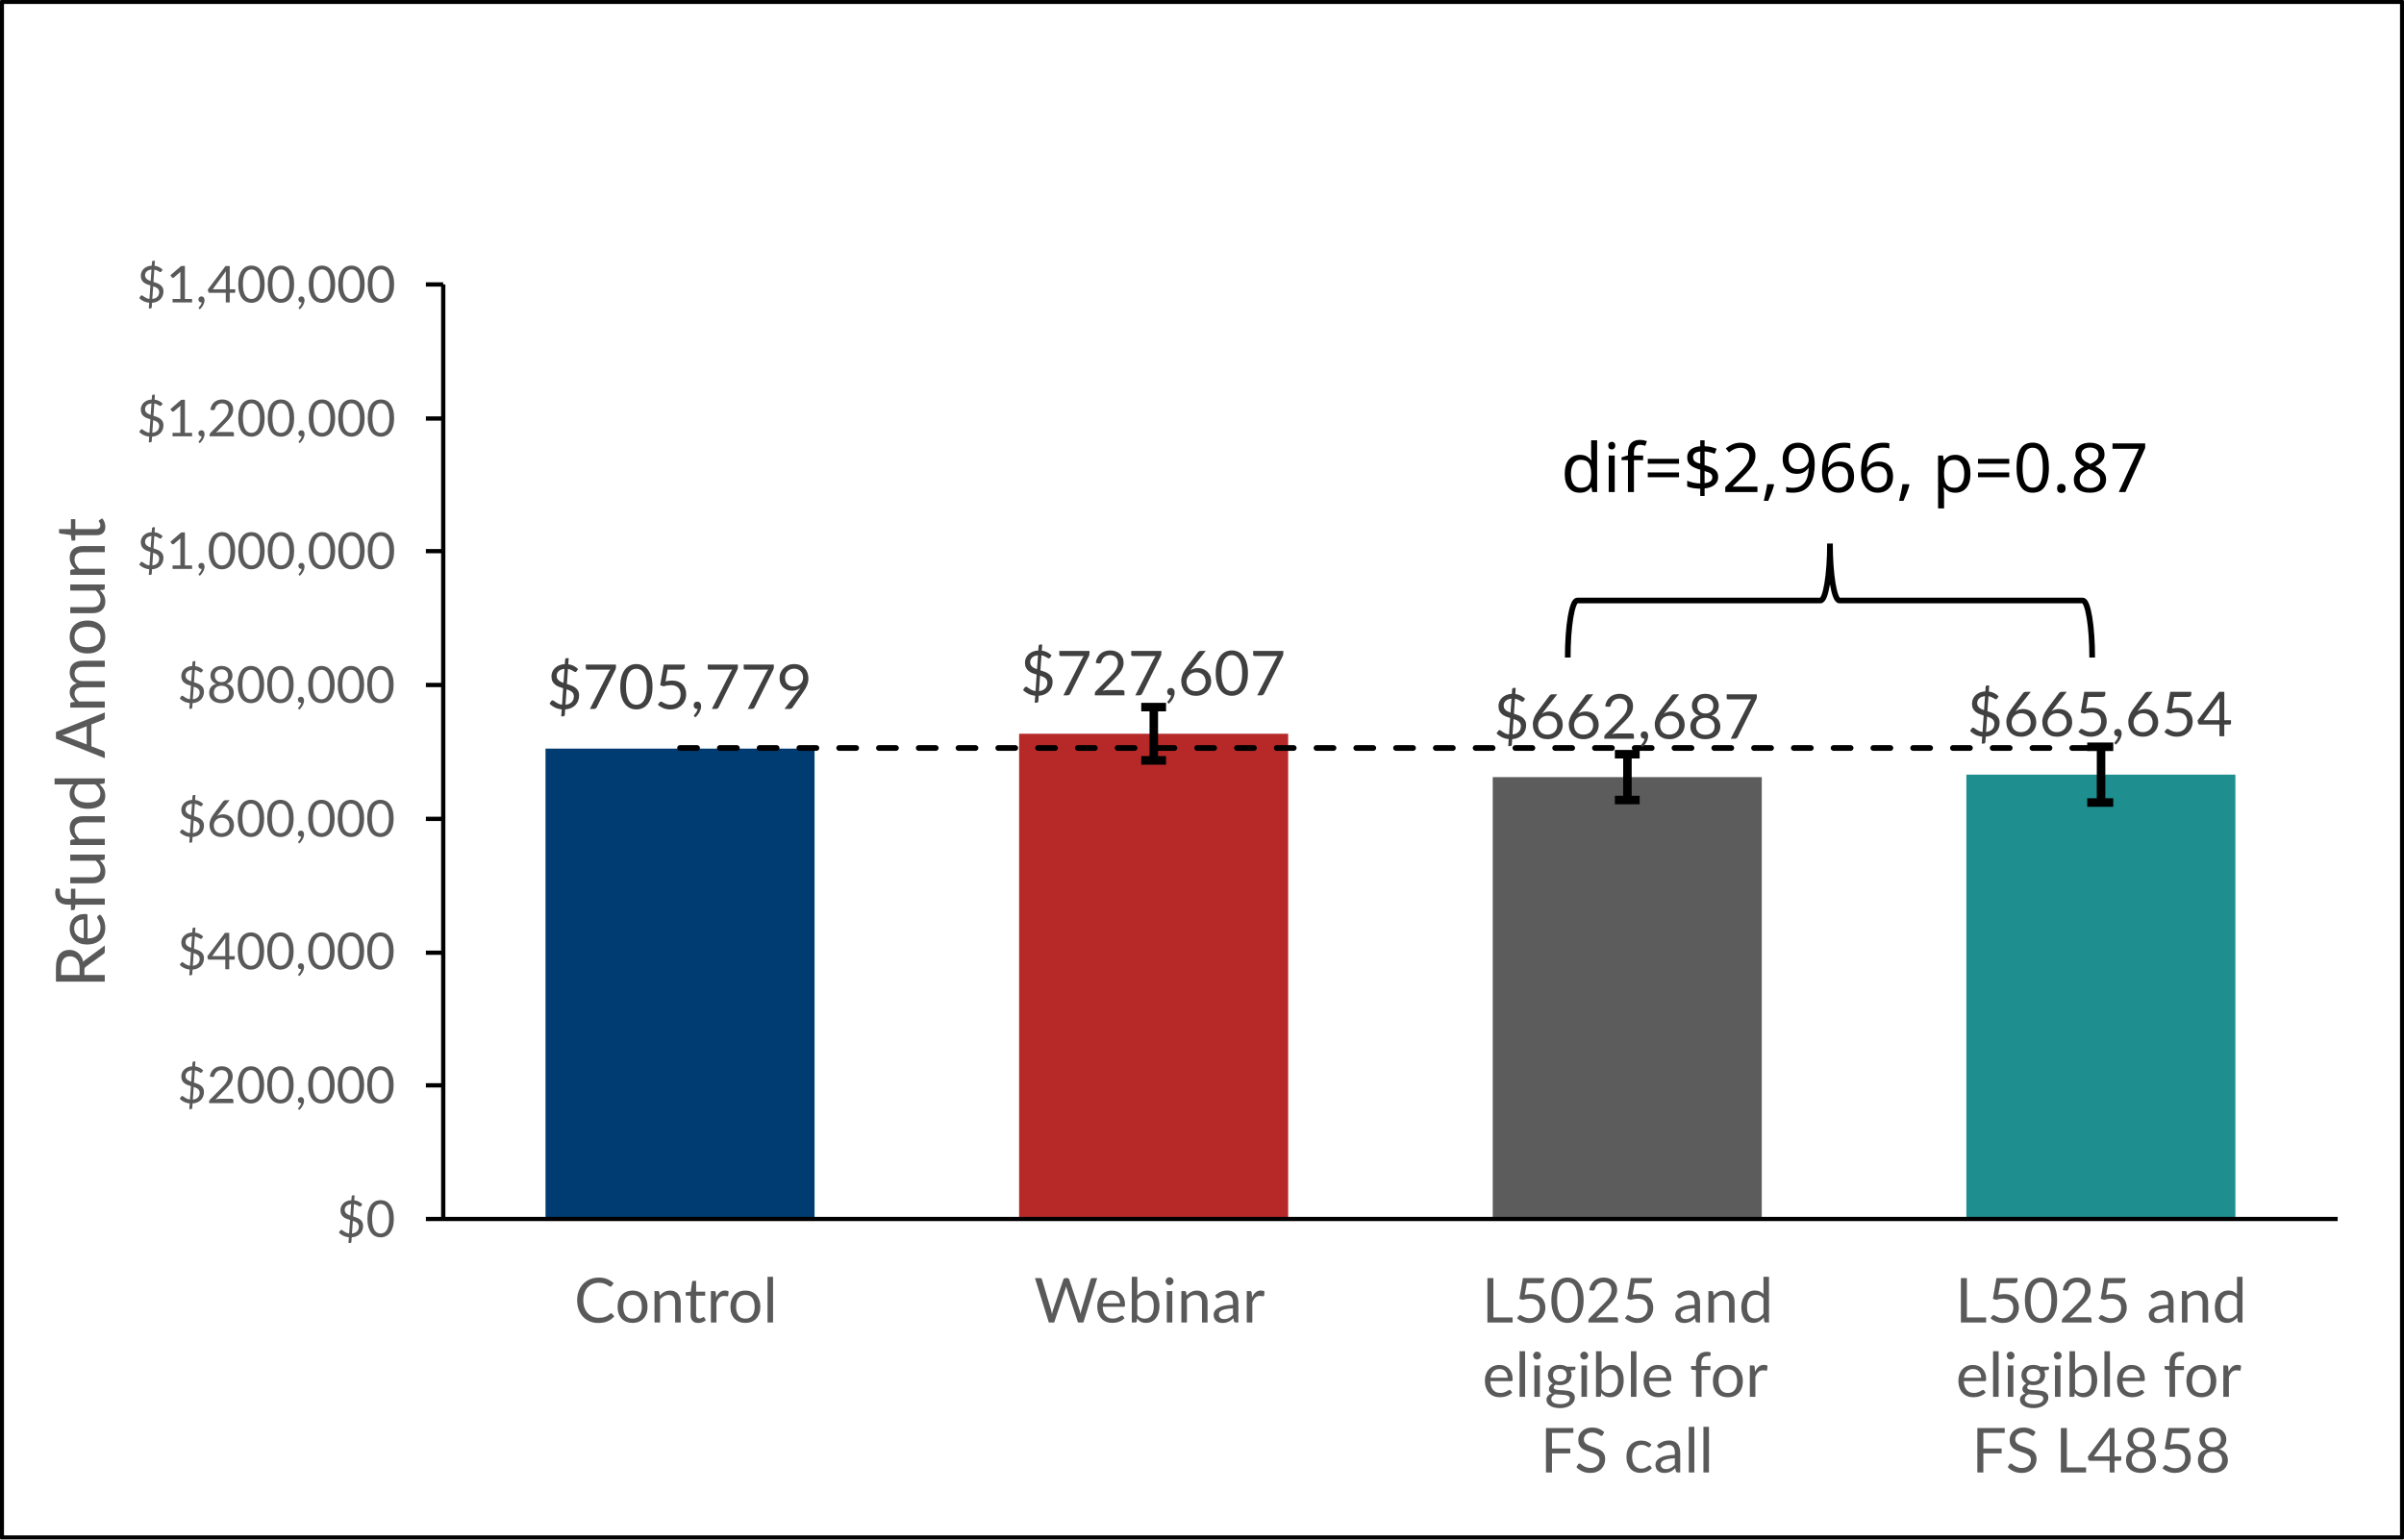
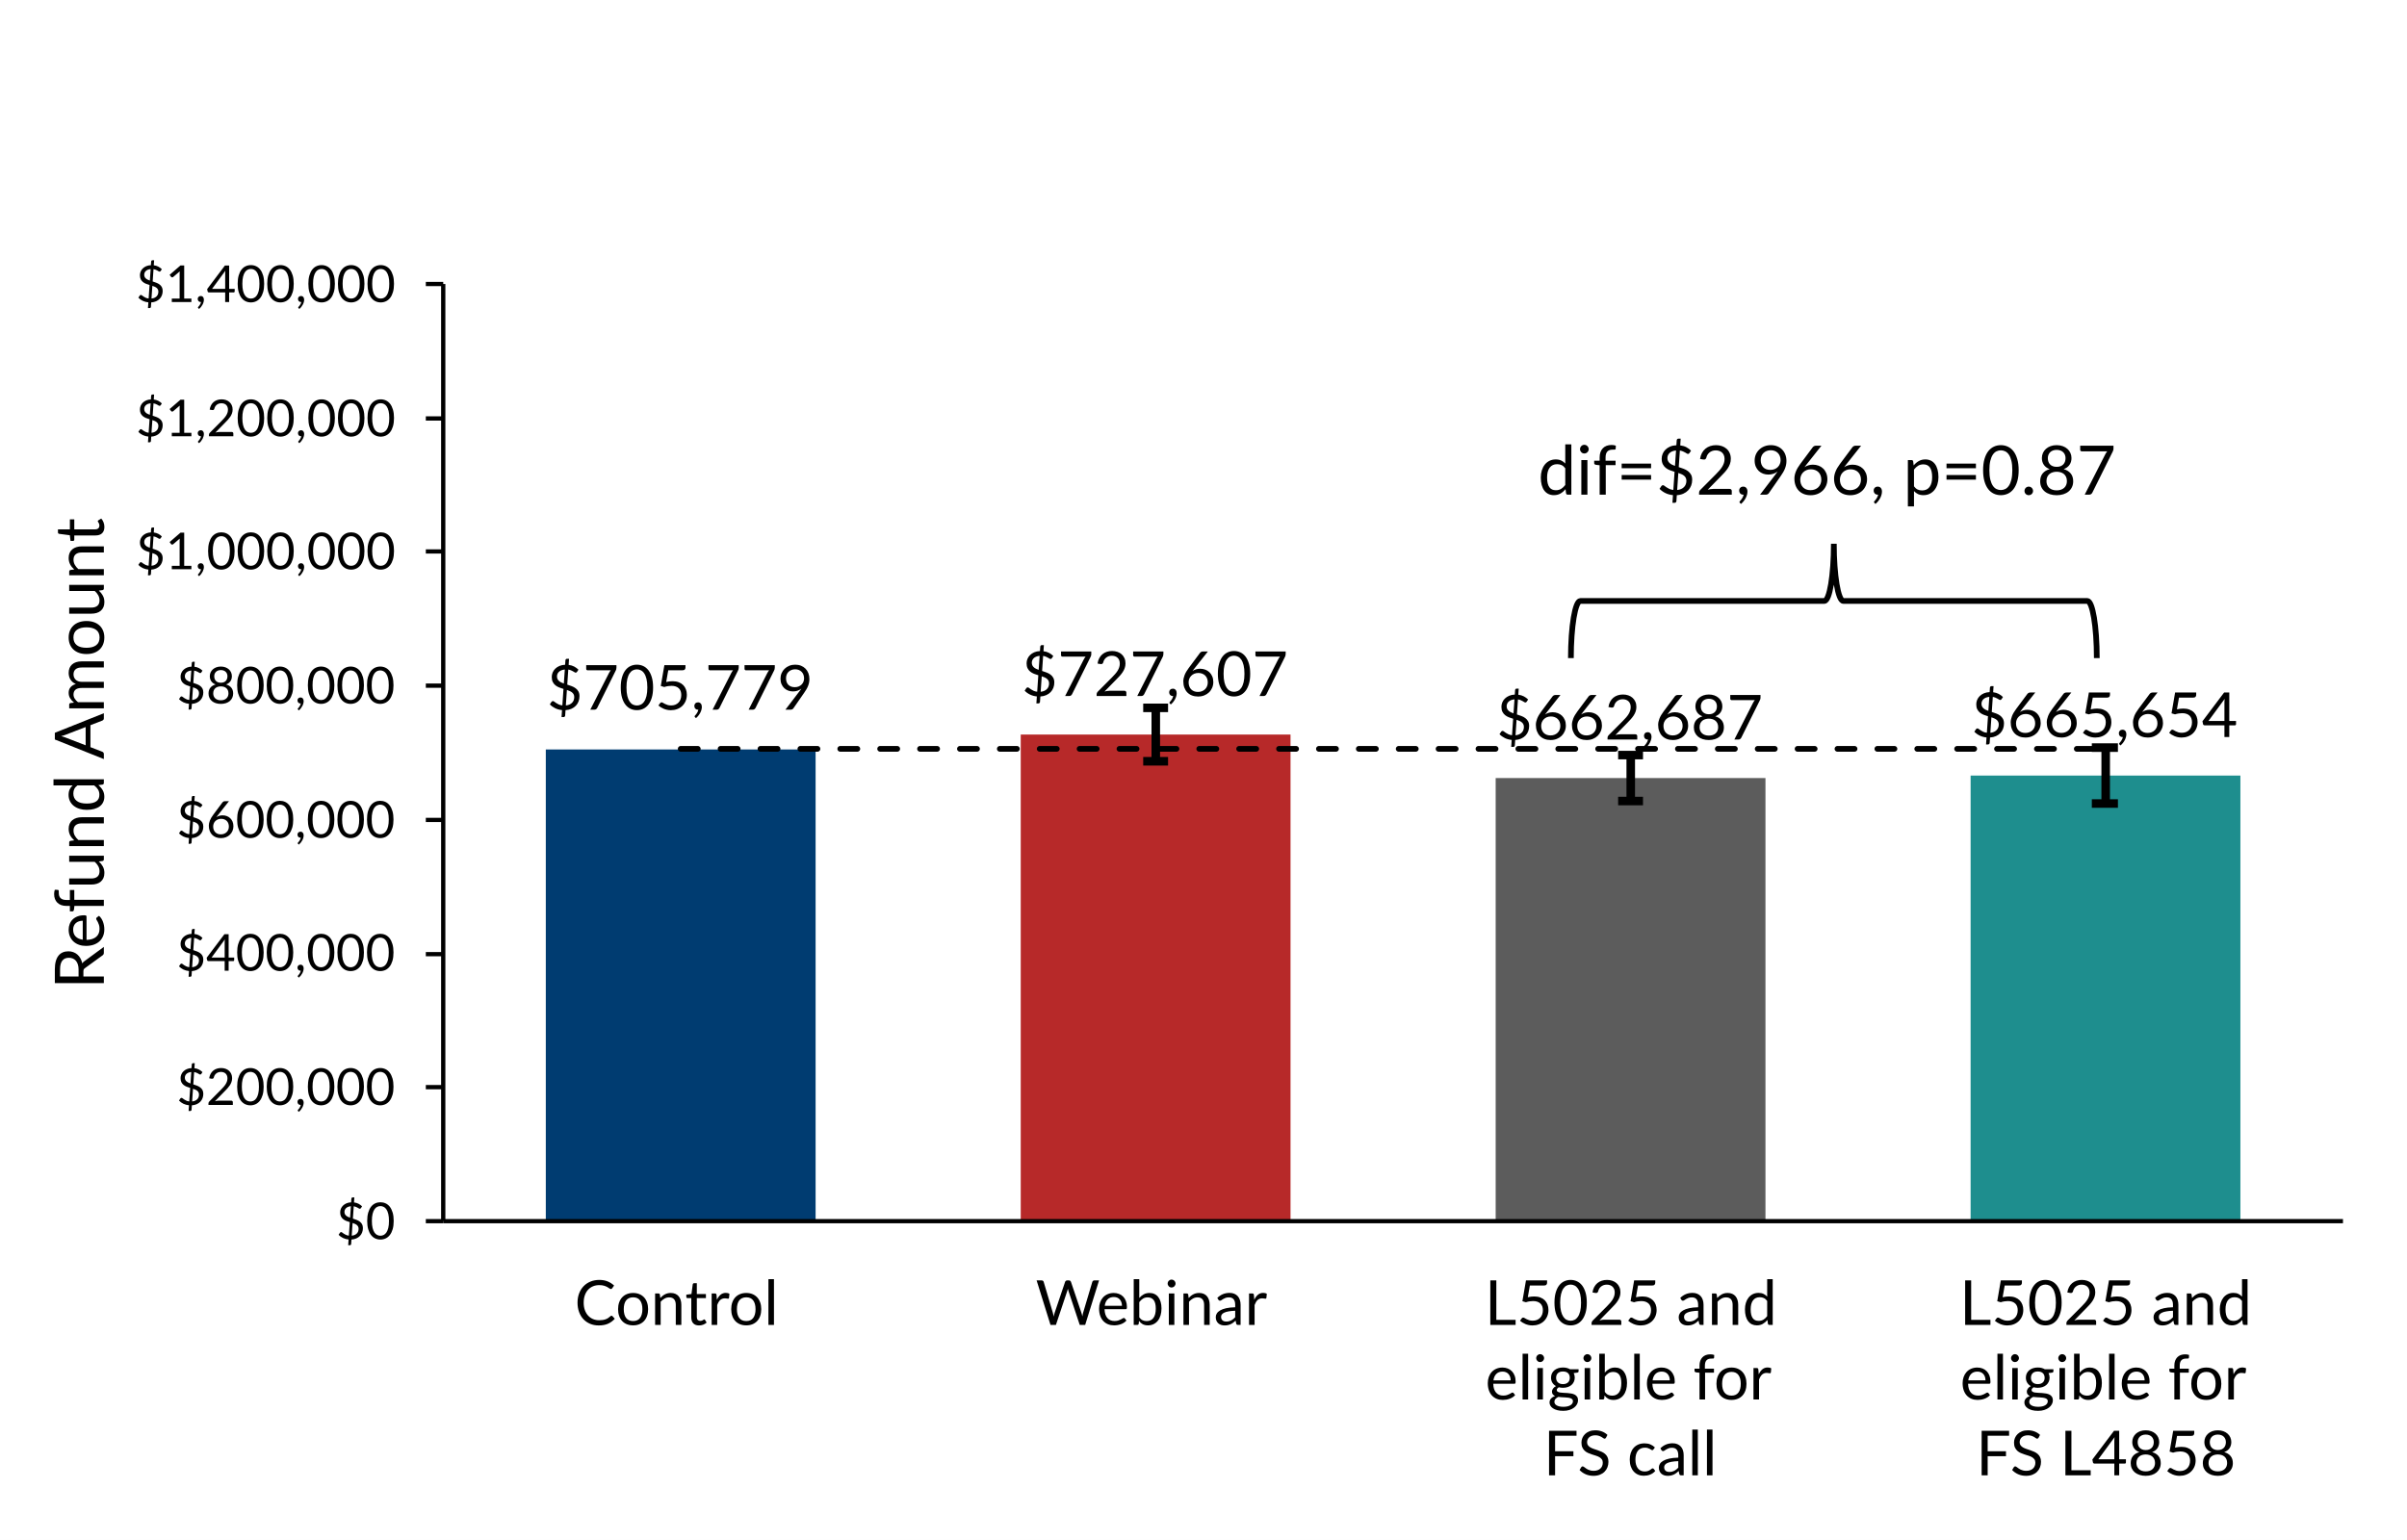
- <svg xmlns="http://www.w3.org/2000/svg" width="1939" height="1242" xml:space="preserve" overflow="hidden">
+ <svg xmlns="http://www.w3.org/2000/svg" width="1936" height="1239" xml:space="preserve" overflow="hidden">
  <defs>
    <clipPath id="clip0">
-       <rect x="2861" y="4743" width="1939" height="1242" />
+       <rect x="2862" y="4744" width="1936" height="1239" />
    </clipPath>
  </defs>
-   <g clip-path="url(#clip0)" transform="translate(-2861 -4743)">
+   <g clip-path="url(#clip0)" transform="translate(-2862 -4744)">
    <rect x="2862" y="4744" width="1936" height="1239" fill="#FFFFFF" />
    <g>
      <rect x="3301" y="5347" width="217" height="380" fill="#003C71" />
    </g>
    <g>
      <rect x="3683" y="5335" width="217" height="392" fill="#B72929" />
    </g>
    <g>
      <rect x="4065" y="5370" width="217" height="357" fill="#5C5C5C" />
    </g>
    <g>
      <rect x="4447" y="5368" width="217" height="359" fill="#1E8E8E" />
    </g>
    <g>
      <path d="M3791.62 5334.68 3791.62 5356.5M3791.62 5334.68 3791.62 5313.5M3781.5 5356.5 3801.5 5356.5M3781.5 5313.5 3801.5 5313.5" stroke="#000000" stroke-width="6.875" stroke-linejoin="round" stroke-miterlimit="10" fill="none" />
    </g>
    <g>
      <path d="M4173.64 5369.68 4173.64 5388.5M4173.64 5369.68 4173.64 5351.5M4163.5 5388.5 4183.5 5388.5M4163.5 5351.5 4183.5 5351.5" stroke="#000000" stroke-width="6.875" stroke-linejoin="round" stroke-miterlimit="10" fill="none" />
    </g>
    <g>
      <path d="M4555.65 5367.68 4555.65 5390.5M4555.65 5367.68 4555.65 5345.5M4544.5 5390.5 4565.5 5390.5M4544.5 5345.5 4565.5 5345.5" stroke="#000000" stroke-width="6.875" stroke-linejoin="round" stroke-miterlimit="10" fill="none" />
    </g>
    <g>
      <path d="M0 0 0 754" stroke="#000000" stroke-width="3.438" stroke-linejoin="round" stroke-miterlimit="10" fill="none" fill-rule="evenodd" transform="matrix(1 0 0 -1 3218.5 5726.5)" />
    </g>
    <g>
      <path d="M3204.5 5726.5 3218.5 5726.5M3204.5 5618.68 3218.5 5618.68M3204.5 5511.68 3218.5 5511.68M3204.5 5403.68 3218.5 5403.68M3204.5 5295.67 3218.5 5295.67M3204.5 5187.67 3218.5 5187.67M3204.5 5080.67 3218.5 5080.67M3204.5 4972.5 3218.5 4972.5" stroke="#000000" stroke-width="3.438" stroke-linejoin="round" stroke-miterlimit="10" fill="none" />
    </g>
    <g>
      <path d="M3218.5 5726.5 4746.5 5726.5" stroke="#000000" stroke-width="3.438" stroke-linejoin="round" stroke-miterlimit="10" fill="none" fill-rule="evenodd" />
    </g>
    <g>
      <path d="M3409.5 5346.5 3791.62 5346.5 4173.64 5346.5 4555.5 5346.5" stroke="#000000" stroke-width="4.583" stroke-linecap="round" stroke-linejoin="round" stroke-miterlimit="10" stroke-dasharray="13.75 18.333" fill="none" />
    </g>
    <g>
-       <text fill="#404040" font-family="Lato,Lato_MSFontService,sans-serif" font-weight="400" font-size="50" transform="matrix(1 0 0 1 3301.79 5315)">$705,779</text>
+       <text font-family="Lato,Lato_MSFontService,sans-serif" font-weight="400" font-size="50" transform="matrix(1 0 0 1 3301.79 5315)">$705,779</text>
    </g>
    <g>
-       <text fill="#404040" font-family="Lato,Lato_MSFontService,sans-serif" font-weight="400" font-size="50" transform="matrix(1 0 0 1 3683.71 5304)">$727,607</text>
+       <text font-family="Lato,Lato_MSFontService,sans-serif" font-weight="400" font-size="50" transform="matrix(1 0 0 1 3683.71 5304)">$727,607</text>
    </g>
    <g>
-       <text fill="#404040" font-family="Lato,Lato_MSFontService,sans-serif" font-weight="400" font-size="50" transform="matrix(1 0 0 1 4065.63 5339)">$662,687</text>
+       <text font-family="Lato,Lato_MSFontService,sans-serif" font-weight="400" font-size="50" transform="matrix(1 0 0 1 4065.63 5339)">$662,687</text>
    </g>
    <g>
-       <text fill="#404040" font-family="Lato,Lato_MSFontService,sans-serif" font-weight="400" font-size="50" transform="matrix(1 0 0 1 4447.55 5337)">$665,654</text>
+       <text font-family="Lato,Lato_MSFontService,sans-serif" font-weight="400" font-size="50" transform="matrix(1 0 0 1 4447.55 5337)">$665,654</text>
    </g>
    <g>
-       <text fill="#595959" font-family="Lato,Lato_MSFontService,sans-serif" font-weight="400" font-size="41" transform="matrix(1 0 0 1 3132.33 5741)">$0</text>
+       <text font-family="Lato,Lato_MSFontService,sans-serif" font-weight="400" font-size="41" transform="matrix(1 0 0 1 3132.33 5741)">$0</text>
    </g>
    <g>
-       <text fill="#595959" font-family="Lato,Lato_MSFontService,sans-serif" font-weight="400" font-size="41" transform="matrix(1 0 0 1 3003.96 5633)">$200,000</text>
+       <text font-family="Lato,Lato_MSFontService,sans-serif" font-weight="400" font-size="41" transform="matrix(1 0 0 1 3003.96 5633)">$200,000</text>
    </g>
    <g>
-       <text fill="#595959" font-family="Lato,Lato_MSFontService,sans-serif" font-weight="400" font-size="41" transform="matrix(1 0 0 1 3003.96 5525)">$400,000</text>
+       <text font-family="Lato,Lato_MSFontService,sans-serif" font-weight="400" font-size="41" transform="matrix(1 0 0 1 3003.96 5525)">$400,000</text>
    </g>
    <g>
-       <text fill="#595959" font-family="Lato,Lato_MSFontService,sans-serif" font-weight="400" font-size="41" transform="matrix(1 0 0 1 3003.96 5418)">$600,000</text>
+       <text font-family="Lato,Lato_MSFontService,sans-serif" font-weight="400" font-size="41" transform="matrix(1 0 0 1 3003.96 5418)">$600,000</text>
    </g>
    <g>
-       <text fill="#595959" font-family="Lato,Lato_MSFontService,sans-serif" font-weight="400" font-size="41" transform="matrix(1 0 0 1 3003.96 5310)">$800,000</text>
+       <text font-family="Lato,Lato_MSFontService,sans-serif" font-weight="400" font-size="41" transform="matrix(1 0 0 1 3003.96 5310)">$800,000</text>
    </g>
    <g>
-       <text fill="#595959" font-family="Lato,Lato_MSFontService,sans-serif" font-weight="400" font-size="41" transform="matrix(1 0 0 1 2971.28 5202)">$1,000,000</text>
+       <text font-family="Lato,Lato_MSFontService,sans-serif" font-weight="400" font-size="41" transform="matrix(1 0 0 1 2971.28 5202)">$1,000,000</text>
    </g>
    <g>
-       <text fill="#595959" font-family="Lato,Lato_MSFontService,sans-serif" font-weight="400" font-size="41" transform="matrix(1 0 0 1 2971.28 5095)">$1,200,000</text>
+       <text font-family="Lato,Lato_MSFontService,sans-serif" font-weight="400" font-size="41" transform="matrix(1 0 0 1 2971.28 5095)">$1,200,000</text>
    </g>
    <g>
-       <text fill="#595959" font-family="Lato,Lato_MSFontService,sans-serif" font-weight="400" font-size="41" transform="matrix(1 0 0 1 2971.28 4987)">$1,400,000</text>
+       <text font-family="Lato,Lato_MSFontService,sans-serif" font-weight="400" font-size="41" transform="matrix(1 0 0 1 2971.28 4987)">$1,400,000</text>
    </g>
    <g>
-       <text fill="#595959" font-family="Lato,Lato_MSFontService,sans-serif" font-weight="400" font-size="50" transform="matrix(1 0 0 1 3324.14 5810)">Control</text>
+       <text font-family="Lato,Lato_MSFontService,sans-serif" font-weight="400" font-size="50" transform="matrix(1 0 0 1 3324.14 5810)">Control</text>
    </g>
    <g>
-       <text fill="#595959" font-family="Lato,Lato_MSFontService,sans-serif" font-weight="400" font-size="50" transform="matrix(1 0 0 1 3694.99 5810)">Webinar</text>
+       <text font-family="Lato,Lato_MSFontService,sans-serif" font-weight="400" font-size="50" transform="matrix(1 0 0 1 3694.99 5810)">Webinar</text>
    </g>
    <g>
-       <text fill="#595959" font-family="Lato,Lato_MSFontService,sans-serif" font-weight="400" font-size="50" transform="matrix(1 0 0 1 4056.12 5810)">L5025 and</text>
+       <text font-family="Lato,Lato_MSFontService,sans-serif" font-weight="400" font-size="50" transform="matrix(1 0 0 1 4056.12 5810)">L5025 and</text>
    </g>
    <g>
-       <text fill="#595959" font-family="Lato,Lato_MSFontService,sans-serif" font-weight="400" font-size="50" transform="matrix(1 0 0 1 4056.58 5870)">eligible for</text>
+       <text font-family="Lato,Lato_MSFontService,sans-serif" font-weight="400" font-size="50" transform="matrix(1 0 0 1 4056.58 5870)">eligible for</text>
    </g>
    <g>
-       <text fill="#595959" font-family="Lato,Lato_MSFontService,sans-serif" font-weight="400" font-size="50" transform="matrix(1 0 0 1 4103.37 5931)">FS call</text>
+       <text font-family="Lato,Lato_MSFontService,sans-serif" font-weight="400" font-size="50" transform="matrix(1 0 0 1 4103.37 5931)">FS call</text>
    </g>
    <g>
-       <text fill="#595959" font-family="Lato,Lato_MSFontService,sans-serif" font-weight="400" font-size="50" transform="matrix(1 0 0 1 4438.04 5810)">L5025 and</text>
+       <text font-family="Lato,Lato_MSFontService,sans-serif" font-weight="400" font-size="50" transform="matrix(1 0 0 1 4438.04 5810)">L5025 and</text>
    </g>
    <g>
-       <text fill="#595959" font-family="Lato,Lato_MSFontService,sans-serif" font-weight="400" font-size="50" transform="matrix(1 0 0 1 4438.5 5870)">eligible for</text>
+       <text font-family="Lato,Lato_MSFontService,sans-serif" font-weight="400" font-size="50" transform="matrix(1 0 0 1 4438.5 5870)">eligible for</text>
    </g>
    <g>
-       <text fill="#595959" font-family="Lato,Lato_MSFontService,sans-serif" font-weight="400" font-size="50" transform="matrix(1 0 0 1 4451.3 5931)">FS L4858</text>
+       <text font-family="Lato,Lato_MSFontService,sans-serif" font-weight="400" font-size="50" transform="matrix(1 0 0 1 4451.3 5931)">FS L4858</text>
    </g>
    <g>
-       <text fill="#595959" font-family="Lato,Lato_MSFontService,sans-serif" font-weight="400" font-size="55" transform="matrix(6.12323e-17 -1 1 6.12323e-17 2945.52 5540)">Refund Amount</text>
+       <text font-family="Lato,Lato_MSFontService,sans-serif" font-weight="400" font-size="55" transform="matrix(6.12323e-17 -1 1 6.12323e-17 2945.52 5540)">Refund Amount</text>
    </g>
-     <g>
-       <text fill="#FFFFFF" font-family="Lato,Lato_MSFontService,sans-serif" font-weight="400" font-size="64" transform="matrix(1 0 0 1 3492.6 4841)">Refund </text>
-     </g>
-     <g>
-       <text fill="#FFFFFF" font-family="Lato,Lato_MSFontService,sans-serif" font-weight="400" font-size="64" transform="matrix(1 0 0 1 3708.77 4841)">-</text>
-     </g>
-     <g>
-       <text fill="#FFFFFF" font-family="Lato,Lato_MSFontService,sans-serif" font-weight="400" font-size="64" transform="matrix(1 0 0 1 3743.42 4841)">New Preparers</text>
-     </g>
-     <rect x="2862.5" y="4744.5" width="1936" height="1239" stroke="#000000" stroke-width="3.438" stroke-linejoin="round" stroke-miterlimit="10" fill="none" />
    <g>
      <path d="M4125.5 5273.5C4125.5 5248.1 4128.93 5227.5 4133.17 5227.5L4329.33 5227.5C4333.57 5227.5 4337 5206.91 4337 5181.5 4337 5206.91 4340.43 5227.5 4344.67 5227.5L4540.83 5227.5C4545.07 5227.5 4548.5 5248.1 4548.5 5273.5" stroke="#000000" stroke-width="4.583" stroke-miterlimit="8" fill="none" fill-rule="evenodd" />
    </g>
    <g>
      <rect x="4054" y="5071" width="548" height="91" fill="#FFFFFF" />
    </g>
    <g>
-       <text font-family="Aptos Narrow,Aptos Narrow_MSFontService,sans-serif" font-weight="400" font-stretch="semi-condensed" font-size="55" transform="matrix(1 0 0 1 4120.05 5140)">dif=$2,966, p=0.87</text>
+       <text font-family="Lato,Lato_MSFontService,sans-serif" font-weight="400" font-size="55" transform="matrix(1 0 0 1 4098.94 5142)">dif=$2,966, p=0.87</text>
    </g>
  </g>
</svg>
